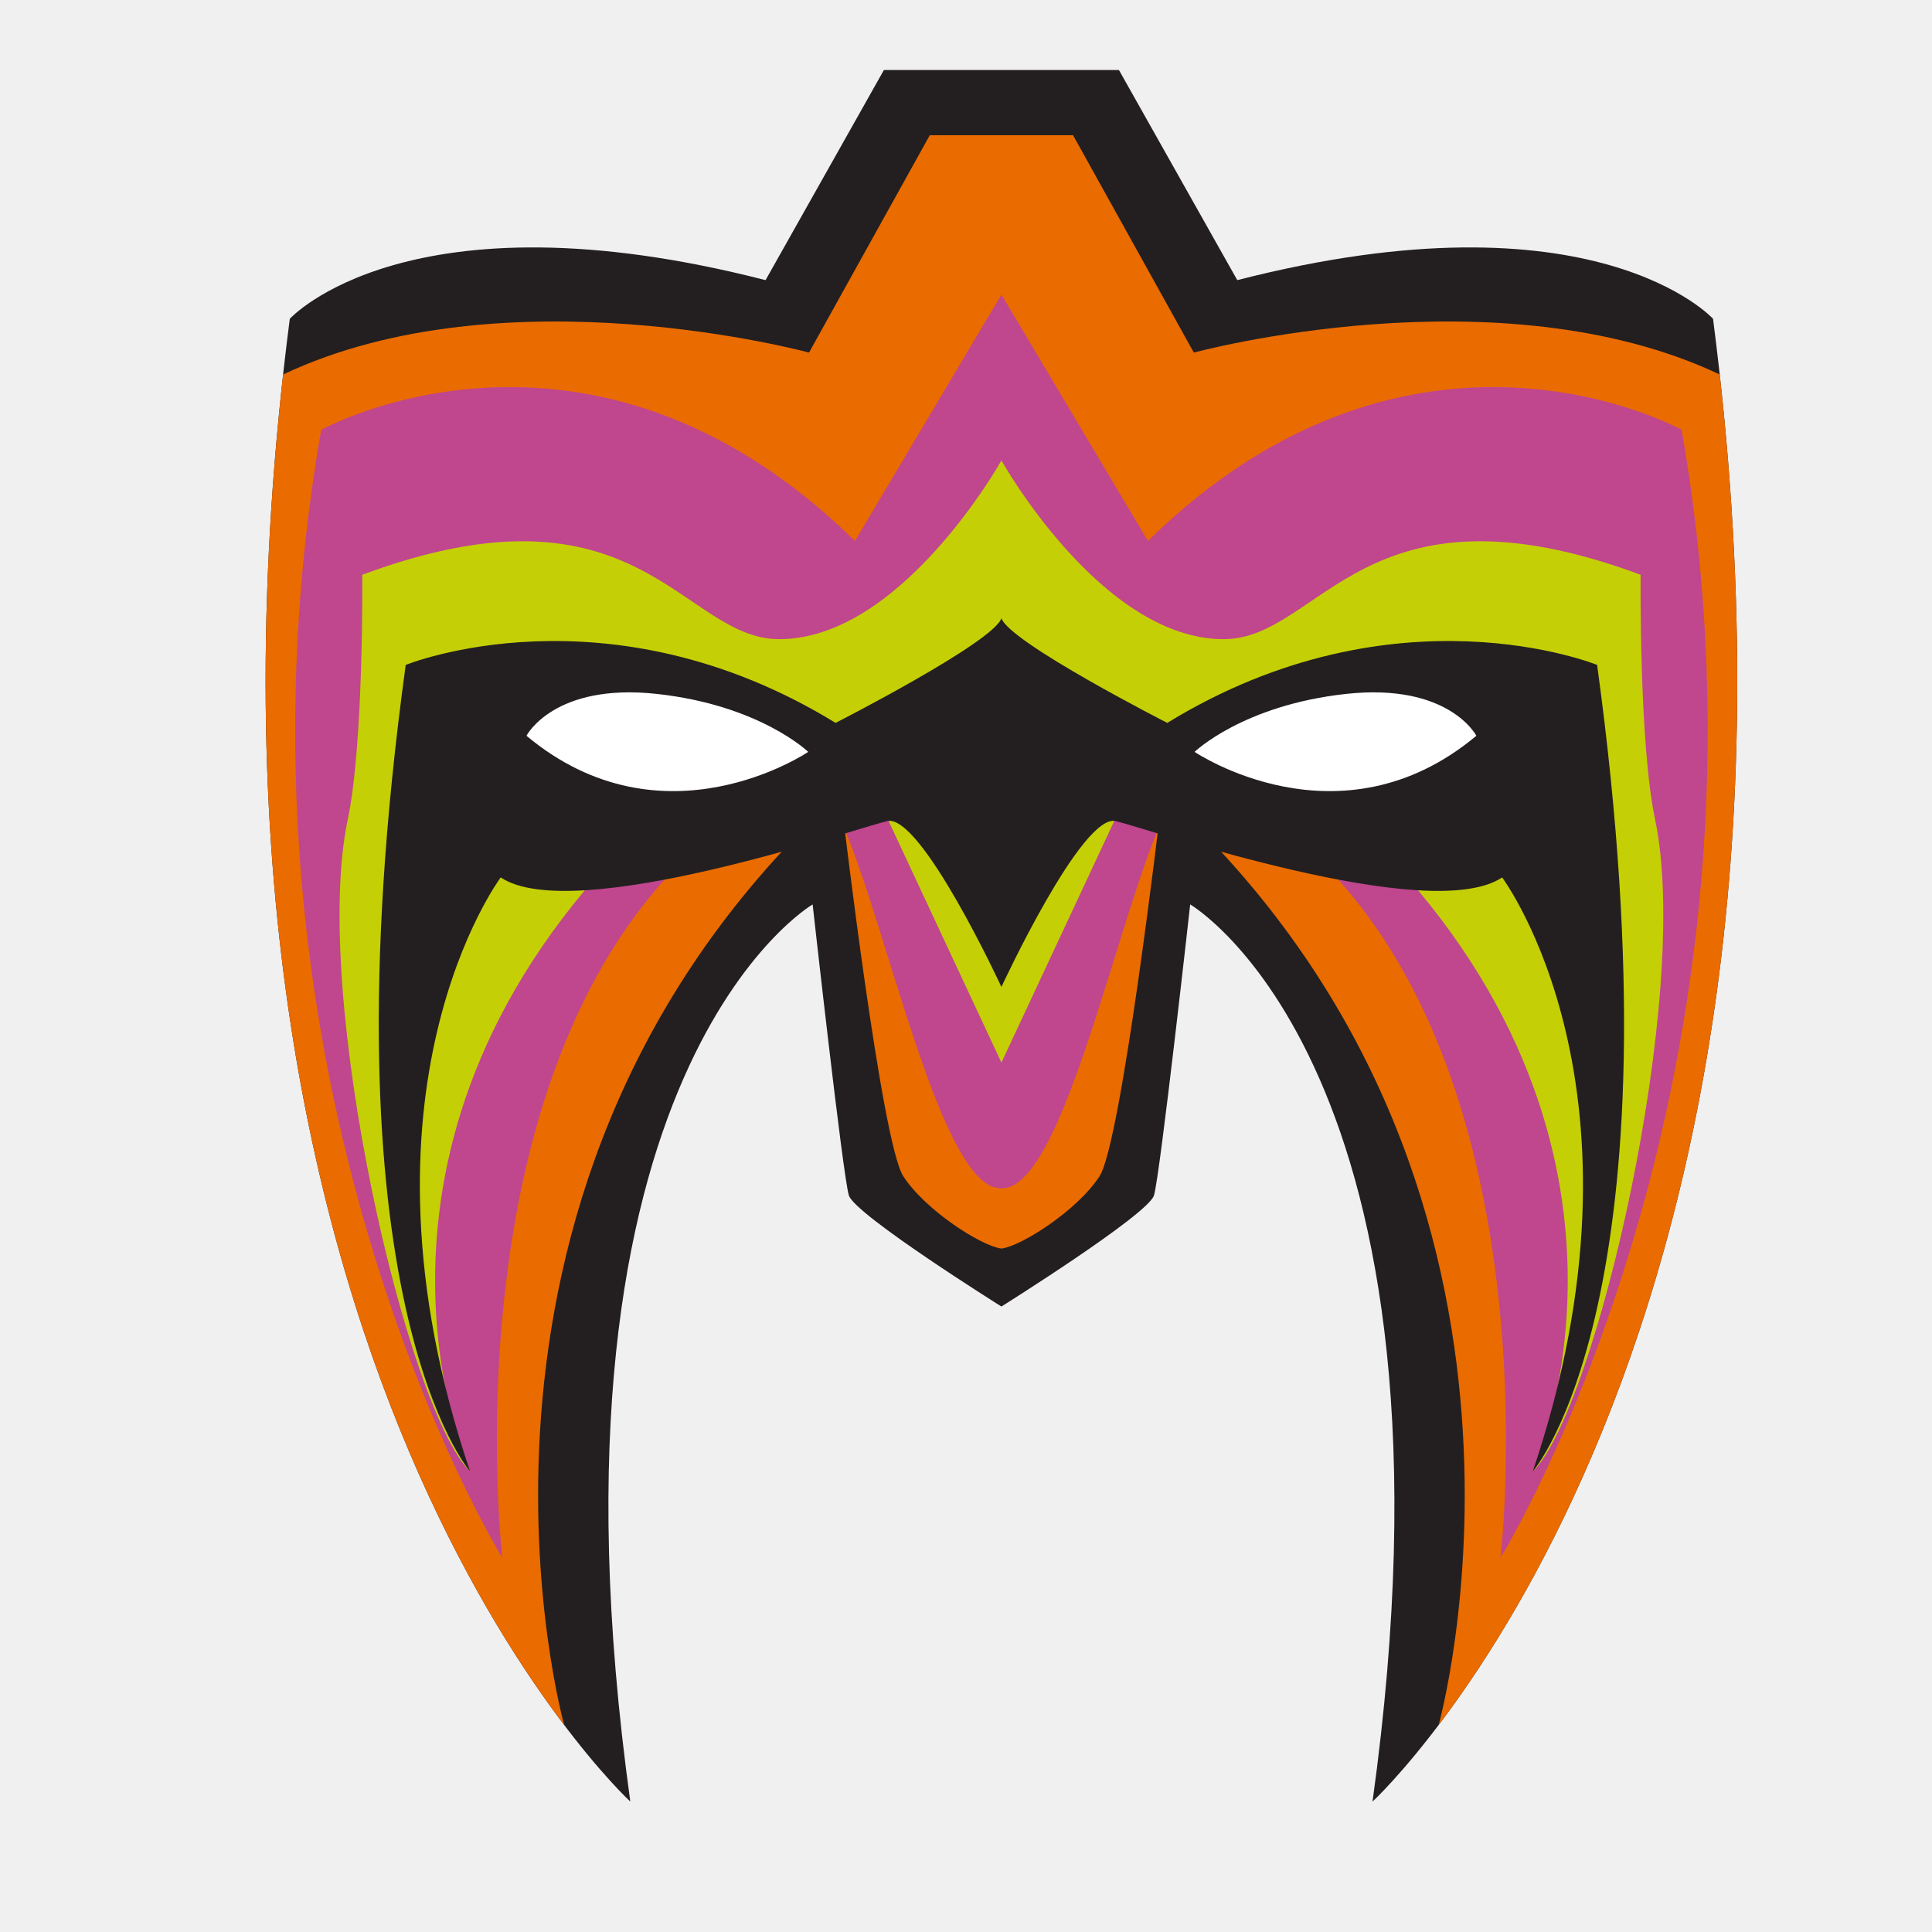
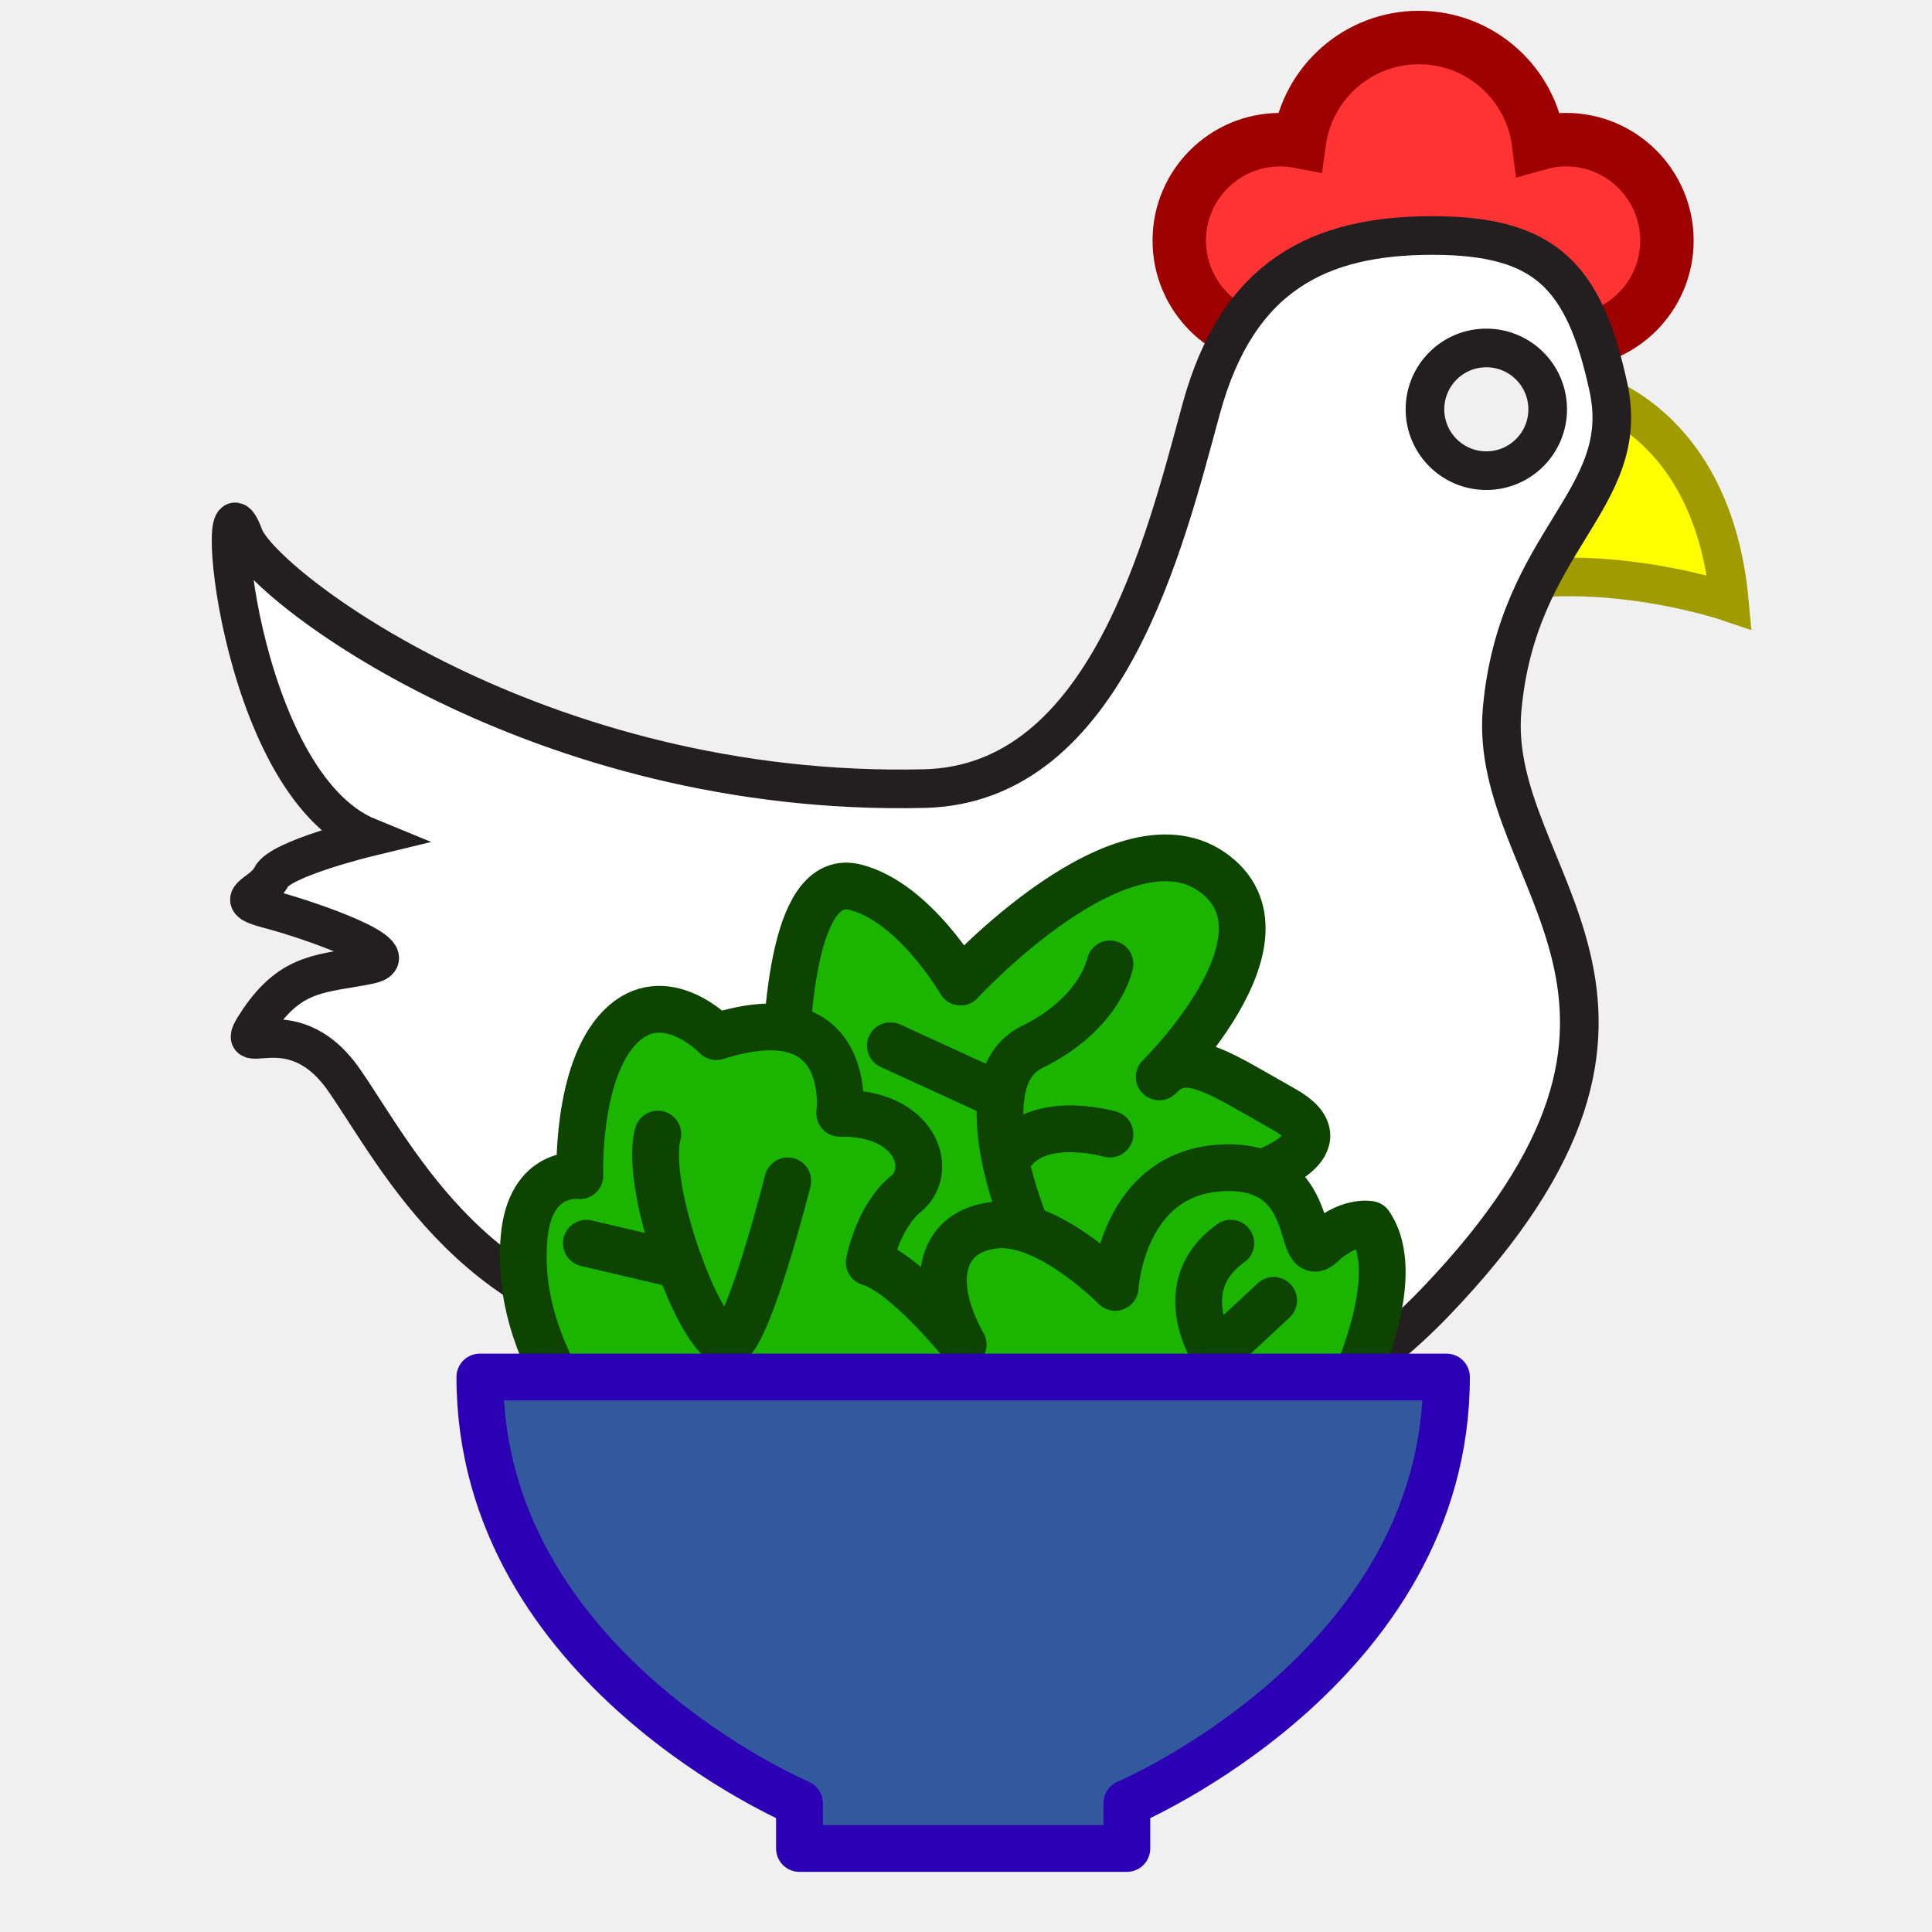
- <svg xmlns="http://www.w3.org/2000/svg" xmlns:xlink="http://www.w3.org/1999/xlink" version="1.1" id="Layer_2" x="0px" y="0px" width="200px" height="200px" viewBox="0 0 200 200" enable-background="new 0 0 200 200" xml:space="preserve">
-   <path fill="#231F20" d="M115.833,7.25L128.083,29c37-9.5,49.25,4,49.25,4c14,108.188-35.25,153.5-35.25,153.5  c10.5-75.75-18.875-92.875-18.875-92.875s-3.125,28.125-3.75,30.125s-15.792,11.5-15.792,11.5s-15.167-9.5-15.792-11.5  s-3.75-30.125-3.75-30.125S54.75,110.75,65.25,186.5c0,0-49.25-45.312-35.25-153.5c0,0,12.25-13.5,49.25-4L91.5,7.25H115.833z" />
-   <g>
-     <defs>
-       <path id="SVGID_1_" d="M115.833,7.25L128.083,29c37-9.5,49.25,4,49.25,4c14,108.188-35.25,153.5-35.25,153.5    c10.5-75.75-18.875-92.875-18.875-92.875s-3.125,28.125-3.75,30.125s-15.792,11.5-15.792,11.5s-15.167-9.5-15.792-11.5    s-3.75-30.125-3.75-30.125S54.75,110.75,65.25,186.5c0,0-49.25-45.312-35.25-153.5c0,0,12.25-13.5,49.25-4L91.5,7.25H115.833z" />
-     </defs>
-     <clipPath id="SVGID_2_">
-       <use xlink:href="#SVGID_1_" overflow="visible" />
-     </clipPath>
-     <path clip-path="url(#SVGID_2_)" fill="#EA6B00" d="M111.083,14l12.5,22.5c0,0,31.518-8.576,54.445,2.268   c1.83,0.866,3.605,1.855,5.305,2.982v138.5l-34.405-1.678c0,0,15.155-54.072-26.345-94.322h-2.5c0,0-4,34-6.25,37.5   s-8.083,7.25-10.167,7.5c-2.083-0.25-7.917-4-10.167-7.5s-6.25-37.5-6.25-37.5h-2.5c-41.5,40.25-26.345,94.322-26.345,94.322   L24,180.25V41.75c1.7-1.127,3.475-2.116,5.305-2.982C52.232,27.924,83.75,36.5,83.75,36.5L96.25,14H111.083z" />
+ <svg xmlns="http://www.w3.org/2000/svg" version="1.1" x="0px" y="0px" width="200px" height="200px" viewBox="0 0 200 200" enable-background="new 0 0 200 200" xml:space="preserve">
+   <g id="chicken">
+     <g id="top_of_head">
+       <path fill="#FF3333" stroke="#9E0000" stroke-width="5.533" stroke-miterlimit="10" d="M162.113,14.457    c-0.981,0-1.927,0.145-2.827,0.398c-0.759-6.181-6.017-10.971-12.404-10.971c-6.316,0-11.524,4.686-12.372,10.768    c-0.644-0.124-1.308-0.194-1.988-0.194c-5.768,0-10.444,4.676-10.444,10.444s4.676,10.444,10.444,10.444    c4.658,0,8.601-3.052,9.947-7.263c1.374,0.519,2.858,0.816,4.414,0.816c1.855,0,3.609-0.415,5.193-1.139    c1.244,4.377,5.262,7.586,10.038,7.586c5.768,0,10.444-4.676,10.444-10.444S167.881,14.457,162.113,14.457z" />
+     </g>
+     <path id="beak_1_" fill="#FFFF00" stroke="#A09C00" stroke-width="4" stroke-miterlimit="10" d="M164.317,40.424   c0,0,12.985,2.951,14.712,21.918c0,0-17.241-5.901-30.308,0" />
+     <path id="body_1_" fill="#FFFFFF" stroke="#231F20" stroke-width="4" stroke-miterlimit="10" d="M155.497,73.456   c1.573-17.617,13.527-21.707,11.011-33.347c-2.517-11.64-6.606-15.73-18.246-15.73s-20.134,4.09-23.909,17.932   s-9.804,38.878-28.656,39.324c-39.925,0.944-68.583-21.078-70.44-26.111c-3.329-9.024-0.944,25.482,12.898,31.145   c0,0-9.123,2.202-10.067,4.09s-4.404,2.286-0.315,3.345s15.1,4.834,10.382,5.778s-7.895,0.629-11.325,5.663   s3.146-1.888,8.809,6.292c5.663,8.179,13.842,25.167,36.178,26.74c22.336,1.573,43.099-14.471,47.189-36.807   c0,0-1.888,43.414-45.301,44.987c0,0,44.987,19.19,74.873-11.954S153.924,91.073,155.497,73.456z M147.512,42.371   c0-3.508,2.844-6.352,6.352-6.352c3.508,0,6.352,2.844,6.352,6.352c0,3.508-2.844,6.352-6.352,6.352   C150.356,48.723,147.512,45.879,147.512,42.371z" />
  </g>
-   <path fill="#C0468E" d="M103.667,30.5L118.833,56c27.5-27,55.25-11.5,55.25-11.5c11.75,67.5-18.75,116.75-18.75,116.75  s7.358-62.702-30.975-80.803c-5.793-2.735-12.629,42.882-20.692,42.554c-8.063,0.328-14.899-45.289-20.692-42.554  C44.642,98.548,52,161.25,52,161.25S21.5,112,33.25,44.5C33.25,44.5,61,29,88.5,56C88.5,56,103.667,30.5,103.667,30.5z" />
-   <path fill="#C5CF06" d="M103.667,47.667c0,0,10.333,18.5,23,18.5c10.083,0,14.5-17.333,43.167-6.667c0,0-0.169,17.423,1.5,25.333  c3.833,18.167-6.167,61.167-12.667,67.5c0,0,14.5-31.667-14.5-63.167l-27.5-7l-13,27.833l-13-27.833l-27.5,7  c-29,31.5-14.5,63.167-14.5,63.167C42.167,146,32.167,103,36,84.833c1.669-7.91,1.5-25.333,1.5-25.333  c28.667-10.667,33.083,6.667,43.167,6.667C93.333,66.167,103.667,47.667,103.667,47.667z" />
-   <path fill="#231F20" d="M103.667,64c0.833,2.5,17.167,10.833,17.167,10.833c23.667-14.5,44.5-6,44.5-6  c9,65.667-6.667,83.5-6.667,83.5c13.333-39.5-3.167-61.5-3.167-61.5c-7.5,5-36.5-5-40-5.833s-11.833,17.167-11.833,17.167  s-8.333-18-11.833-17.167s-32.5,10.833-40,5.833c0,0-16.5,22-3.167,61.5c0,0-15.667-17.833-6.667-83.5c0,0,20.833-8.5,44.5,6  C86.5,74.833,102.833,66.5,103.667,64z" />
-   <path fill="#FFFFFF" d="M54.5,76.167c0,0,2.833-5.5,13.5-4.333c10.667,1.167,15.667,6,15.667,6S68.667,88,54.5,76.167z" />
-   <path fill="#FFFFFF" d="M152.833,76.167c0,0-2.833-5.5-13.5-4.333c-10.667,1.167-15.667,6-15.667,6S138.667,88,152.833,76.167z" />
+   <g id="salad">
+     <path fill="#1BB500" stroke="#0C4400" stroke-width="4.842" stroke-linecap="round" stroke-linejoin="round" stroke-miterlimit="10" d="   M130.557,121.444c0,0,8.825-2.969,2.369-6.601c-6.456-3.631-9.953-6.187-12.643-3.631c-2.69,2.555,14.929-13.449,5.514-20.712   c-9.415-7.263-26.361,11.163-26.361,11.163s-4.766-8.262-10.894-9.818c-11.97-3.04-5.688,50.705-5.688,50.705" />
+     <path fill="none" stroke="#0C4400" stroke-width="4.842" stroke-linecap="round" stroke-linejoin="round" stroke-miterlimit="10" d="   M114.904,99.78c0,0-0.941,5.111-8.07,8.608c-7.128,3.497-0.54,18.834-0.54,18.834" />
+     <path fill="none" stroke="#0C4400" stroke-width="4.842" stroke-linecap="round" stroke-linejoin="round" stroke-miterlimit="10" d="   M114.904,117.399c0,0-8.459-2.442-10.752,3.016" />
+     <line fill="none" stroke="#0C4400" stroke-width="4.842" stroke-linecap="round" stroke-linejoin="round" stroke-miterlimit="10" x1="92.174" y1="108.253" x2="103.629" y2="113.501" />
+     <path fill="#1BB500" stroke="#0C4400" stroke-width="4.842" stroke-linecap="round" stroke-linejoin="round" stroke-miterlimit="10" d="   M137.014,149.639c0,0,9.429-16.033,4.789-22.892c0,0-2.286-0.471-4.976,2.085s0-8.473-10.356-7.935   c-10.356,0.538-11.029,12.374-11.029,12.374s-6.859-6.994-12.374-6.456c-5.514,0.538-7.128,5.649-3.362,12.374   c0,0-5.951-7.431-9.717-8.507c0,0,0.841-4.674,3.799-7.095c2.959-2.421,1.076-8.473-6.859-8.339c0,0,1.614-12.508-12.777-7.935   c0,0-5.38-5.642-9.953-1.005c-4.573,4.637-4.169,15.396-4.169,15.396s-5.158-0.726-5.783,6.456   c-1.177,13.517,10.726,24.209,10.726,24.209L137.014,149.639z" />
+     <path fill="none" stroke="#0C4400" stroke-width="4.842" stroke-linecap="round" stroke-linejoin="round" stroke-miterlimit="10" d="   M131.85,134.614l-6.052,5.632c0,0-4.771-7.022,1.614-11.55" />
+     <path fill="none" stroke="#0C4400" stroke-width="4.842" stroke-linecap="round" stroke-linejoin="round" stroke-miterlimit="10" d="   M81.549,122.241c0,0-3.362,13.45-5.649,16.408c-2.286,2.959-9.415-15.198-7.801-21.25" />
+     <line fill="none" stroke="#0C4400" stroke-width="4.842" stroke-linecap="round" stroke-linejoin="round" stroke-miterlimit="10" x1="60.702" y1="128.697" x2="70.378" y2="130.972" />
+     <path fill="#32599E" stroke="#2C00B5" stroke-width="4.842" stroke-linejoin="round" stroke-miterlimit="10" d="M82.76,191.355   v-4.691c0,0-33.086-13.987-33.086-44.114h100.064c0,30.127-33.086,44.114-33.086,44.114v4.691H82.76z" />
+   </g>
</svg>
